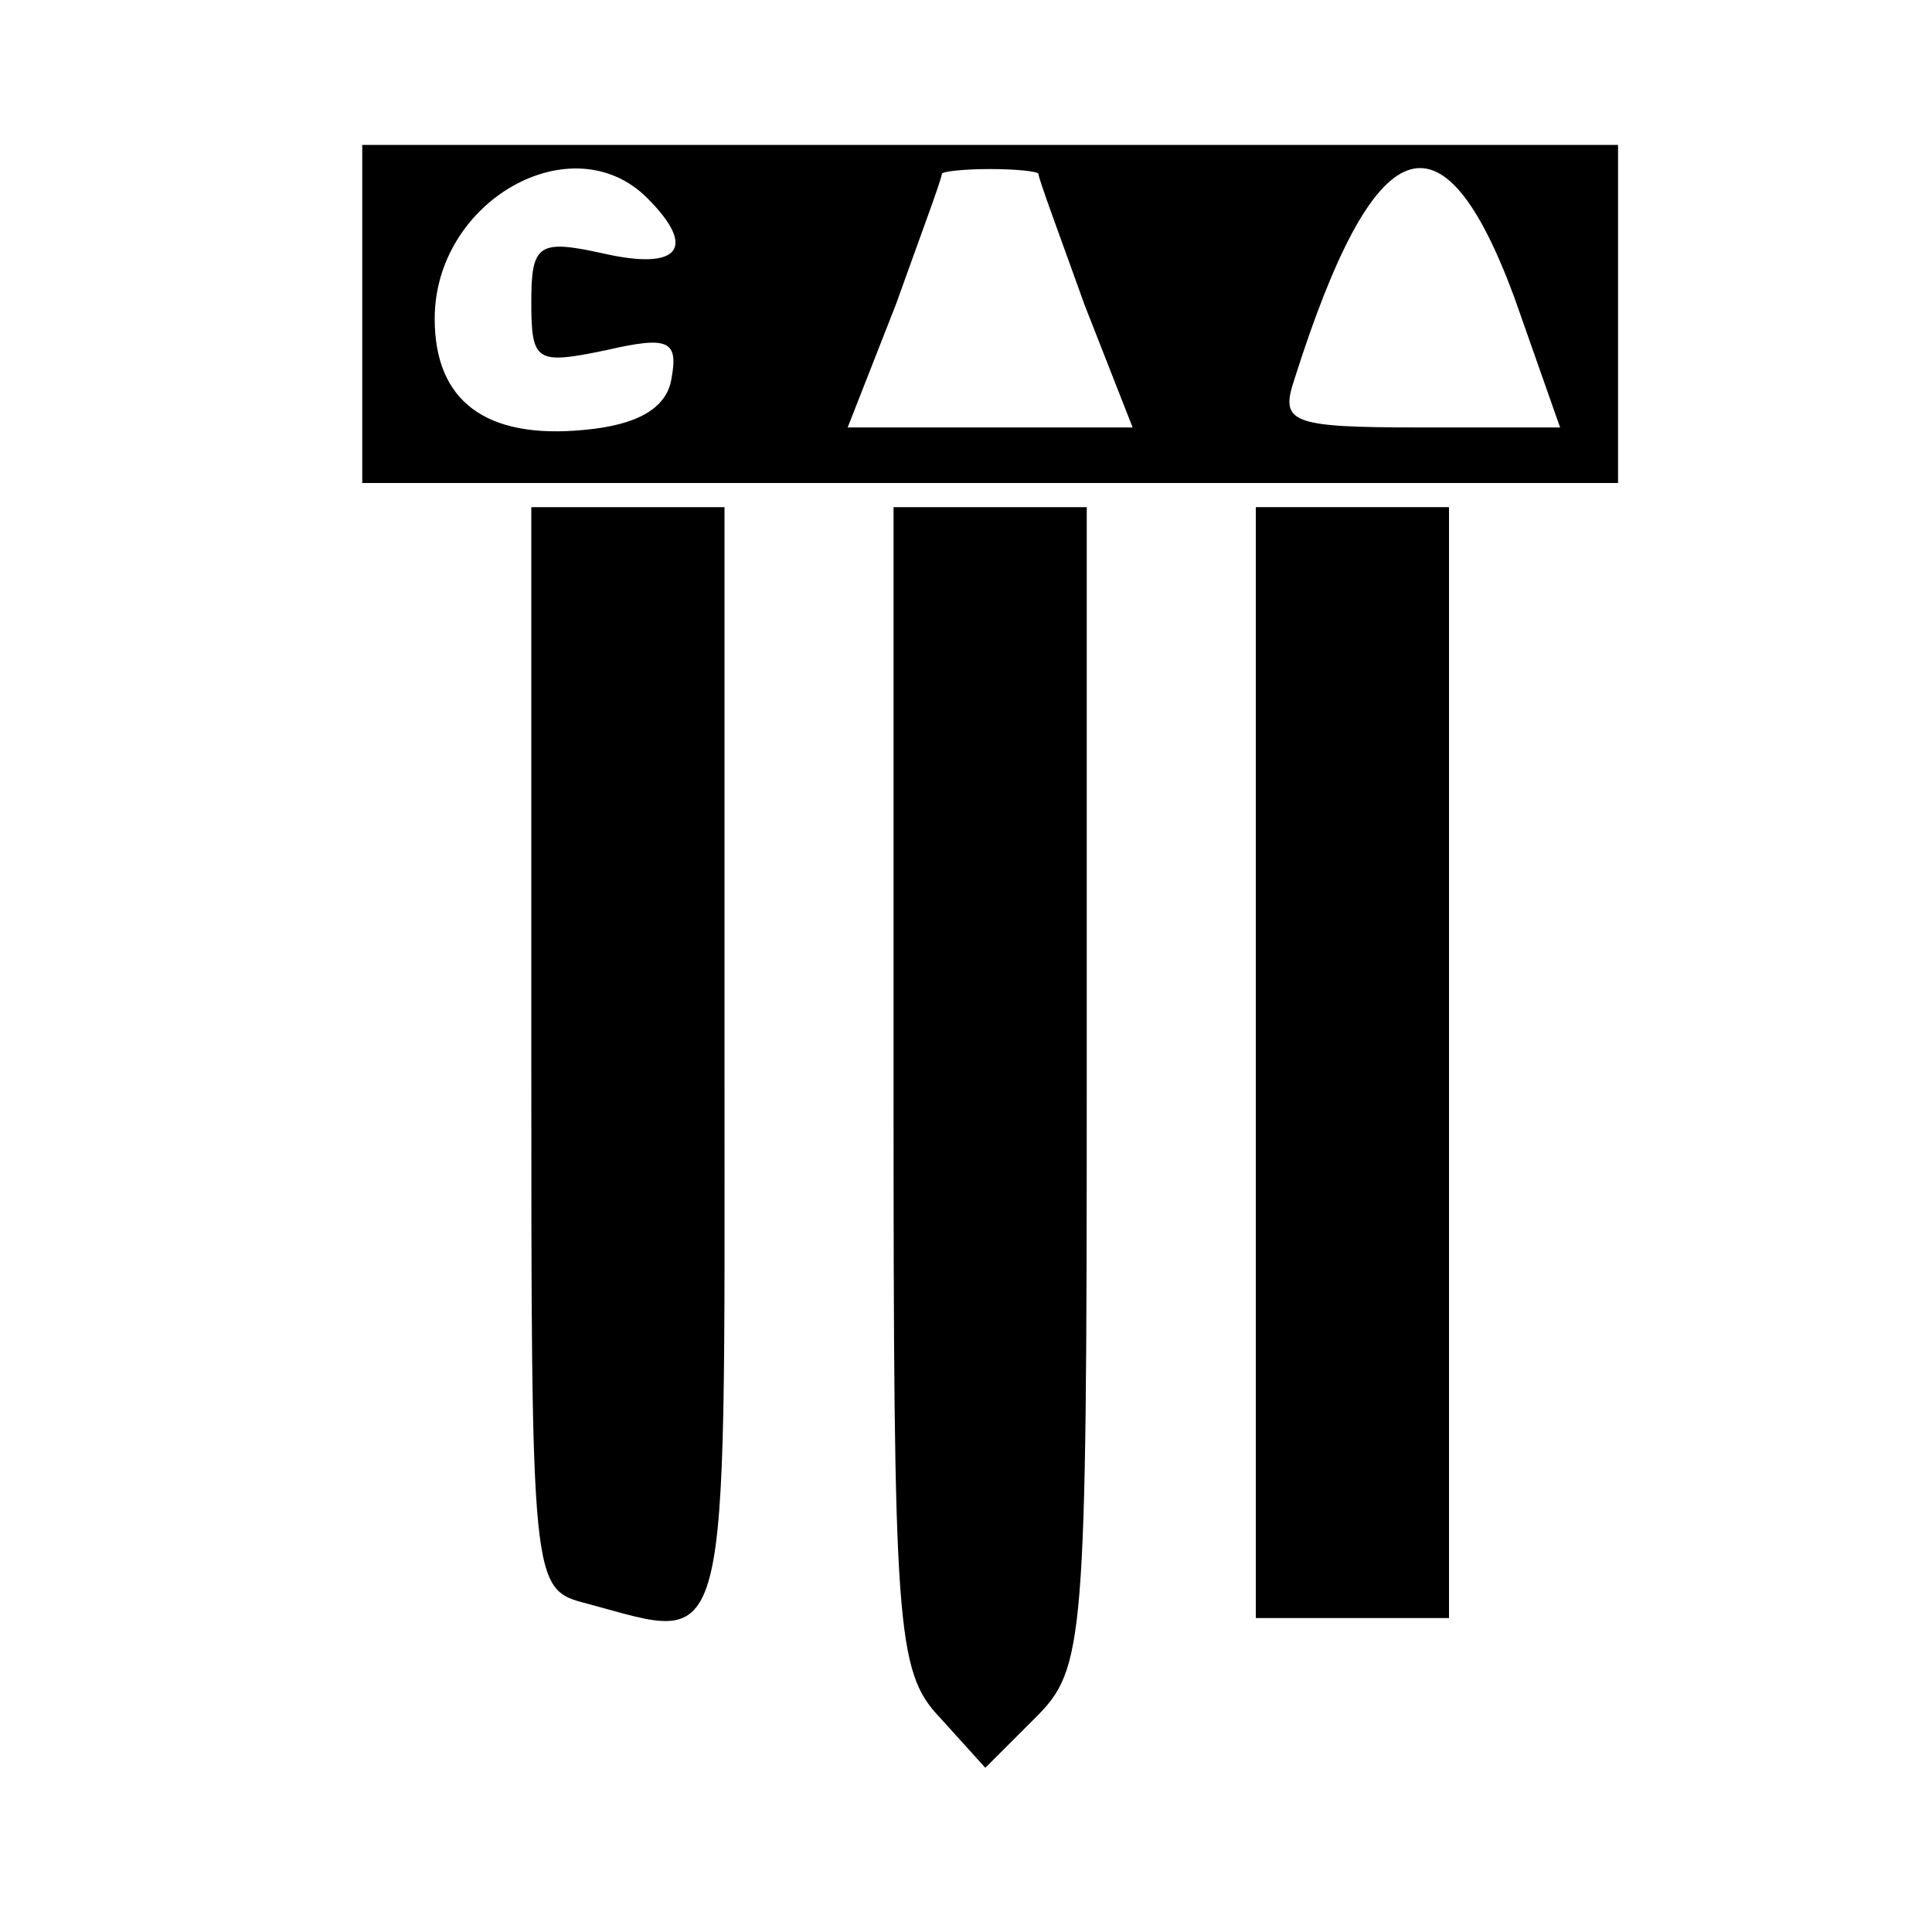
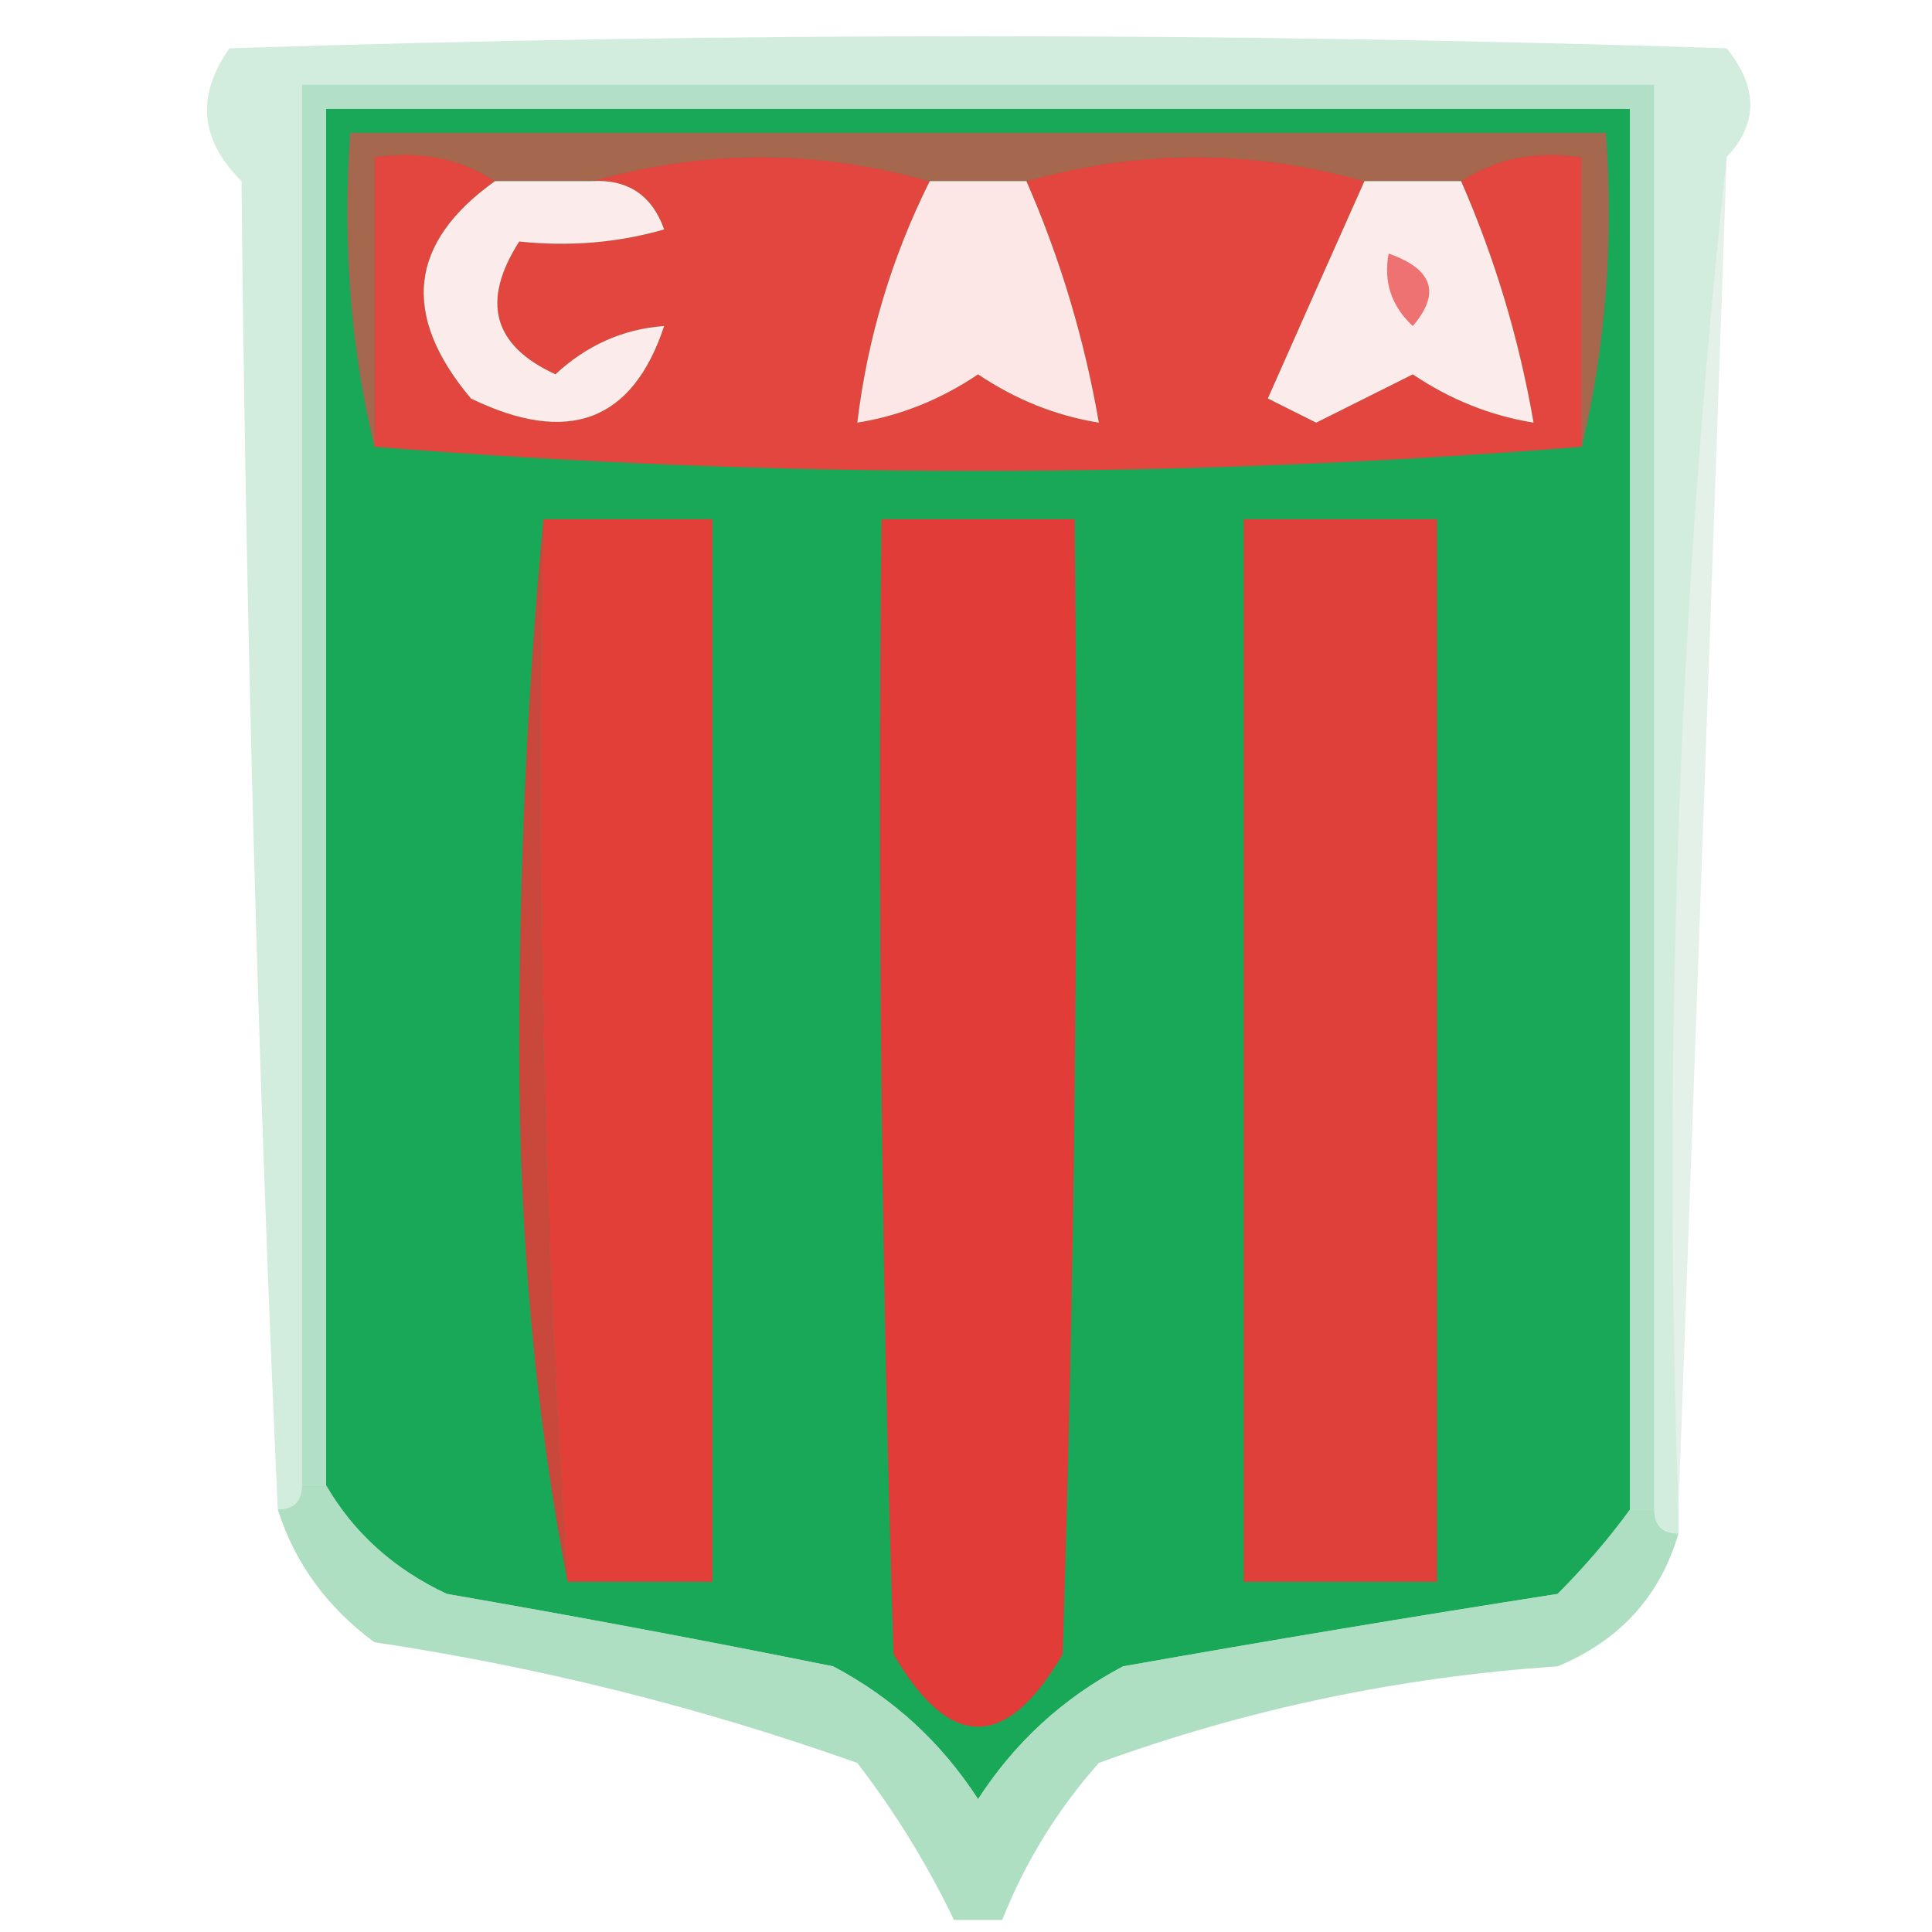
- <svg xmlns="http://www.w3.org/2000/svg" version="1.0" width="80pt" height="80pt" viewBox="0 0 80 80" preserveAspectRatio="xMidYMid meet">
-   <g transform="translate(0,80) scale(0.1,-0.1)" fill="#000000" stroke="none">
-     <path d="M150 670 l0 -70 260 0 260 0 0 70 0 70 -260 0 -260 0 0 -70z m118 48 c21 -21 13 -30 -18 -23 -27 6 -30 4 -30 -20 0 -25 2 -26 31 -20 26 6 30 4 27 -12 -2 -12 -14 -19 -36 -21 -41 -4 -62 12 -62 46 0 49 57 81 88 50z m162 10 c0 -2 9 -26 19 -54 l20 -51 -59 0 -59 0 20 51 c10 28 19 52 19 54 0 1 9 2 20 2 11 0 20 -1 20 -2z m197 -51 l19 -54 -58 0 c-54 0 -58 2 -52 20 33 104 61 115 91 34z" />
-     <path d="M220 366 c0 -224 0 -224 23 -230 60 -16 57 -28 57 224 l0 230 -40 0 -40 0 0 -224z" />
-     <path d="M370 350 c0 -223 1 -242 19 -261 l19 -21 21 21 c20 20 21 31 21 261 l0 240 -40 0 -40 0 0 -240z" />
-     <path d="M520 360 l0 -230 40 0 40 0 0 230 0 230 -40 0 -40 0 0 -230z" />
+ <svg xmlns="http://www.w3.org/2000/svg" version="1.1" width="80px" height="80px" style="shape-rendering:geometricPrecision; text-rendering:geometricPrecision; image-rendering:optimizeQuality; fill-rule:evenodd; clip-rule:evenodd">
+   <g>
+     <path style="opacity:1" fill="#19a758" d="M 67.5,62.5 C 66.636,63.688 65.636,64.855 64.5,66C 58.48,66.941 52.48,67.941 46.5,69C 44.024,70.309 42.024,72.142 40.5,74.5C 38.976,72.142 36.976,70.309 34.5,69C 29.189,67.928 23.855,66.928 18.5,66C 16.313,64.975 14.646,63.475 13.5,61.5C 13.5,42.5 13.5,23.5 13.5,4.5C 31.5,4.5 49.5,4.5 67.5,4.5C 67.5,23.833 67.5,43.167 67.5,62.5 Z" />
+   </g>
+   <g>
+     <path style="opacity:0.2" fill="#73b790" d="M 71.5,6.5 C 70.845,25.265 70.179,43.931 69.5,62.5C 68.846,43.47 69.513,24.803 71.5,6.5 Z" />
+   </g>
+   <g>
+     <path style="opacity:0.259" fill="#52b67b" d="M 71.5,6.5 C 69.513,24.803 68.846,43.47 69.5,62.5C 69.5,62.833 69.5,63.167 69.5,63.5C 68.833,63.5 68.5,63.167 68.5,62.5C 68.5,42.833 68.5,23.167 68.5,3.5C 49.833,3.5 31.167,3.5 12.5,3.5C 12.5,22.833 12.5,42.167 12.5,61.5C 12.5,62.167 12.167,62.5 11.5,62.5C 10.68,44.24 10.18,25.907 10,7.5C 8.282,5.798 8.115,3.965 9.5,2C 30.167,1.333 50.833,1.333 71.5,2C 72.801,3.616 72.801,5.116 71.5,6.5 Z" />
+   </g>
+   <g>
+     <path style="opacity:1" fill="#b1e0c6" d="M 68.5,62.5 C 68.167,62.5 67.833,62.5 67.5,62.5C 67.5,43.167 67.5,23.833 67.5,4.5C 49.5,4.5 31.5,4.5 13.5,4.5C 13.5,23.5 13.5,42.5 13.5,61.5C 13.167,61.5 12.833,61.5 12.5,61.5C 12.5,42.167 12.5,22.833 12.5,3.5C 31.167,3.5 49.833,3.5 68.5,3.5C 68.5,23.167 68.5,42.833 68.5,62.5 Z" />
+   </g>
+   <g>
+     <path style="opacity:1" fill="#e3463e" d="M 20.5,7.5 C 16.93,10.041 16.597,13.041 19.5,16.5C 23.526,18.454 26.193,17.454 27.5,13.5C 25.8,13.626 24.3,14.293 23,15.5C 20.41,14.313 19.91,12.48 21.5,10C 23.587,10.218 25.587,10.051 27.5,9.5C 26.995,8.081 25.995,7.415 24.5,7.5C 29.167,6.167 33.833,6.167 38.5,7.5C 36.924,10.655 35.924,13.988 35.5,17.5C 37.277,17.214 38.944,16.547 40.5,15.5C 42.056,16.547 43.723,17.214 45.5,17.5C 44.899,14.032 43.899,10.699 42.5,7.5C 47.167,6.167 51.833,6.167 56.5,7.5C 55.173,10.471 53.84,13.471 52.5,16.5C 53.167,16.833 53.833,17.167 54.5,17.5C 55.833,16.833 57.167,16.167 58.5,15.5C 60.056,16.547 61.723,17.214 63.5,17.5C 62.901,14.037 61.901,10.704 60.5,7.5C 61.919,6.549 63.585,6.216 65.5,6.5C 65.5,10.5 65.5,14.5 65.5,18.5C 48.833,19.833 32.167,19.833 15.5,18.5C 15.5,14.5 15.5,10.5 15.5,6.5C 17.415,6.216 19.081,6.549 20.5,7.5 Z" />
+   </g>
+   <g>
+     <path style="opacity:1" fill="#a5674d" d="M 65.5,18.5 C 65.5,14.5 65.5,10.5 65.5,6.5C 63.585,6.216 61.919,6.549 60.5,7.5C 59.167,7.5 57.833,7.5 56.5,7.5C 51.833,6.167 47.167,6.167 42.5,7.5C 41.167,7.5 39.833,7.5 38.5,7.5C 33.833,6.167 29.167,6.167 24.5,7.5C 23.167,7.5 21.833,7.5 20.5,7.5C 19.081,6.549 17.415,6.216 15.5,6.5C 15.5,10.5 15.5,14.5 15.5,18.5C 14.515,14.366 14.182,10.032 14.5,5.5C 31.833,5.5 49.167,5.5 66.5,5.5C 66.818,10.032 66.485,14.366 65.5,18.5 Z" />
+   </g>
+   <g>
+     <path style="opacity:1" fill="#fbebeb" d="M 56.5,7.5 C 57.833,7.5 59.167,7.5 60.5,7.5C 61.901,10.704 62.901,14.037 63.5,17.5C 61.723,17.214 60.056,16.547 58.5,15.5C 57.167,16.167 55.833,16.833 54.5,17.5C 53.833,17.167 53.167,16.833 52.5,16.5C 53.84,13.471 55.173,10.471 56.5,7.5 Z" />
+   </g>
+   <g>
+     <path style="opacity:1" fill="#fce7e6" d="M 38.5,7.5 C 39.833,7.5 41.167,7.5 42.5,7.5C 43.899,10.699 44.899,14.032 45.5,17.5C 43.723,17.214 42.056,16.547 40.5,15.5C 38.944,16.547 37.277,17.214 35.5,17.5C 35.924,13.988 36.924,10.655 38.5,7.5 Z" />
+   </g>
+   <g>
+     <path style="opacity:1" fill="#fbebeb" d="M 20.5,7.5 C 21.833,7.5 23.167,7.5 24.5,7.5C 25.995,7.415 26.995,8.081 27.5,9.5C 25.587,10.051 23.587,10.218 21.5,10C 19.91,12.48 20.41,14.313 23,15.5C 24.3,14.293 25.8,13.626 27.5,13.5C 26.193,17.454 23.526,18.454 19.5,16.5C 16.597,13.041 16.93,10.041 20.5,7.5 Z" />
+   </g>
+   <g>
+     <path style="opacity:1" fill="#ed7271" d="M 57.5,10.5 C 59.332,11.14 59.665,12.14 58.5,13.5C 57.614,12.675 57.281,11.675 57.5,10.5 Z" />
+   </g>
+   <g>
+     <path style="opacity:1" fill="#c9483b" d="M 22.5,21.5 C 22.184,36.245 22.517,50.912 23.5,65.5C 22.169,58.532 21.503,51.198 21.5,43.5C 21.5,35.992 21.834,28.659 22.5,21.5 Z" />
+   </g>
+   <g>
+     <path style="opacity:1" fill="#e23f38" d="M 22.5,21.5 C 24.833,21.5 27.167,21.5 29.5,21.5C 29.5,36.167 29.5,50.833 29.5,65.5C 27.5,65.5 25.5,65.5 23.5,65.5C 22.517,50.912 22.184,36.245 22.5,21.5 Z" />
+   </g>
+   <g>
+     <path style="opacity:1" fill="#e23c38" d="M 36.5,21.5 C 39.167,21.5 41.833,21.5 44.5,21.5C 44.667,37.17 44.5,52.837 44,68.5C 41.667,72.5 39.333,72.5 37,68.5C 36.5,52.837 36.333,37.17 36.5,21.5 Z" />
+   </g>
+   <g>
+     <path style="opacity:1" fill="#df4039" d="M 51.5,21.5 C 54.167,21.5 56.833,21.5 59.5,21.5C 59.5,36.167 59.5,50.833 59.5,65.5C 56.833,65.5 54.167,65.5 51.5,65.5C 51.5,50.833 51.5,36.167 51.5,21.5 Z" />
+   </g>
+   <g>
+     <path style="opacity:0.612" fill="#7dca9d" d="M 12.5,61.5 C 12.833,61.5 13.167,61.5 13.5,61.5C 14.646,63.475 16.313,64.975 18.5,66C 23.855,66.928 29.189,67.928 34.5,69C 36.976,70.309 38.976,72.142 40.5,74.5C 42.024,72.142 44.024,70.309 46.5,69C 52.48,67.941 58.48,66.941 64.5,66C 65.636,64.855 66.636,63.688 67.5,62.5C 67.833,62.5 68.167,62.5 68.5,62.5C 68.5,63.167 68.833,63.5 69.5,63.5C 68.746,66.091 67.079,67.924 64.5,69C 57.931,69.442 51.598,70.775 45.5,73C 43.779,74.944 42.446,77.111 41.5,79.5C 40.833,79.5 40.167,79.5 39.5,79.5C 38.419,77.236 37.085,75.069 35.5,73C 29.02,70.696 22.353,69.029 15.5,68C 13.536,66.549 12.203,64.716 11.5,62.5C 12.167,62.5 12.5,62.167 12.5,61.5 Z" />
  </g>
</svg>
